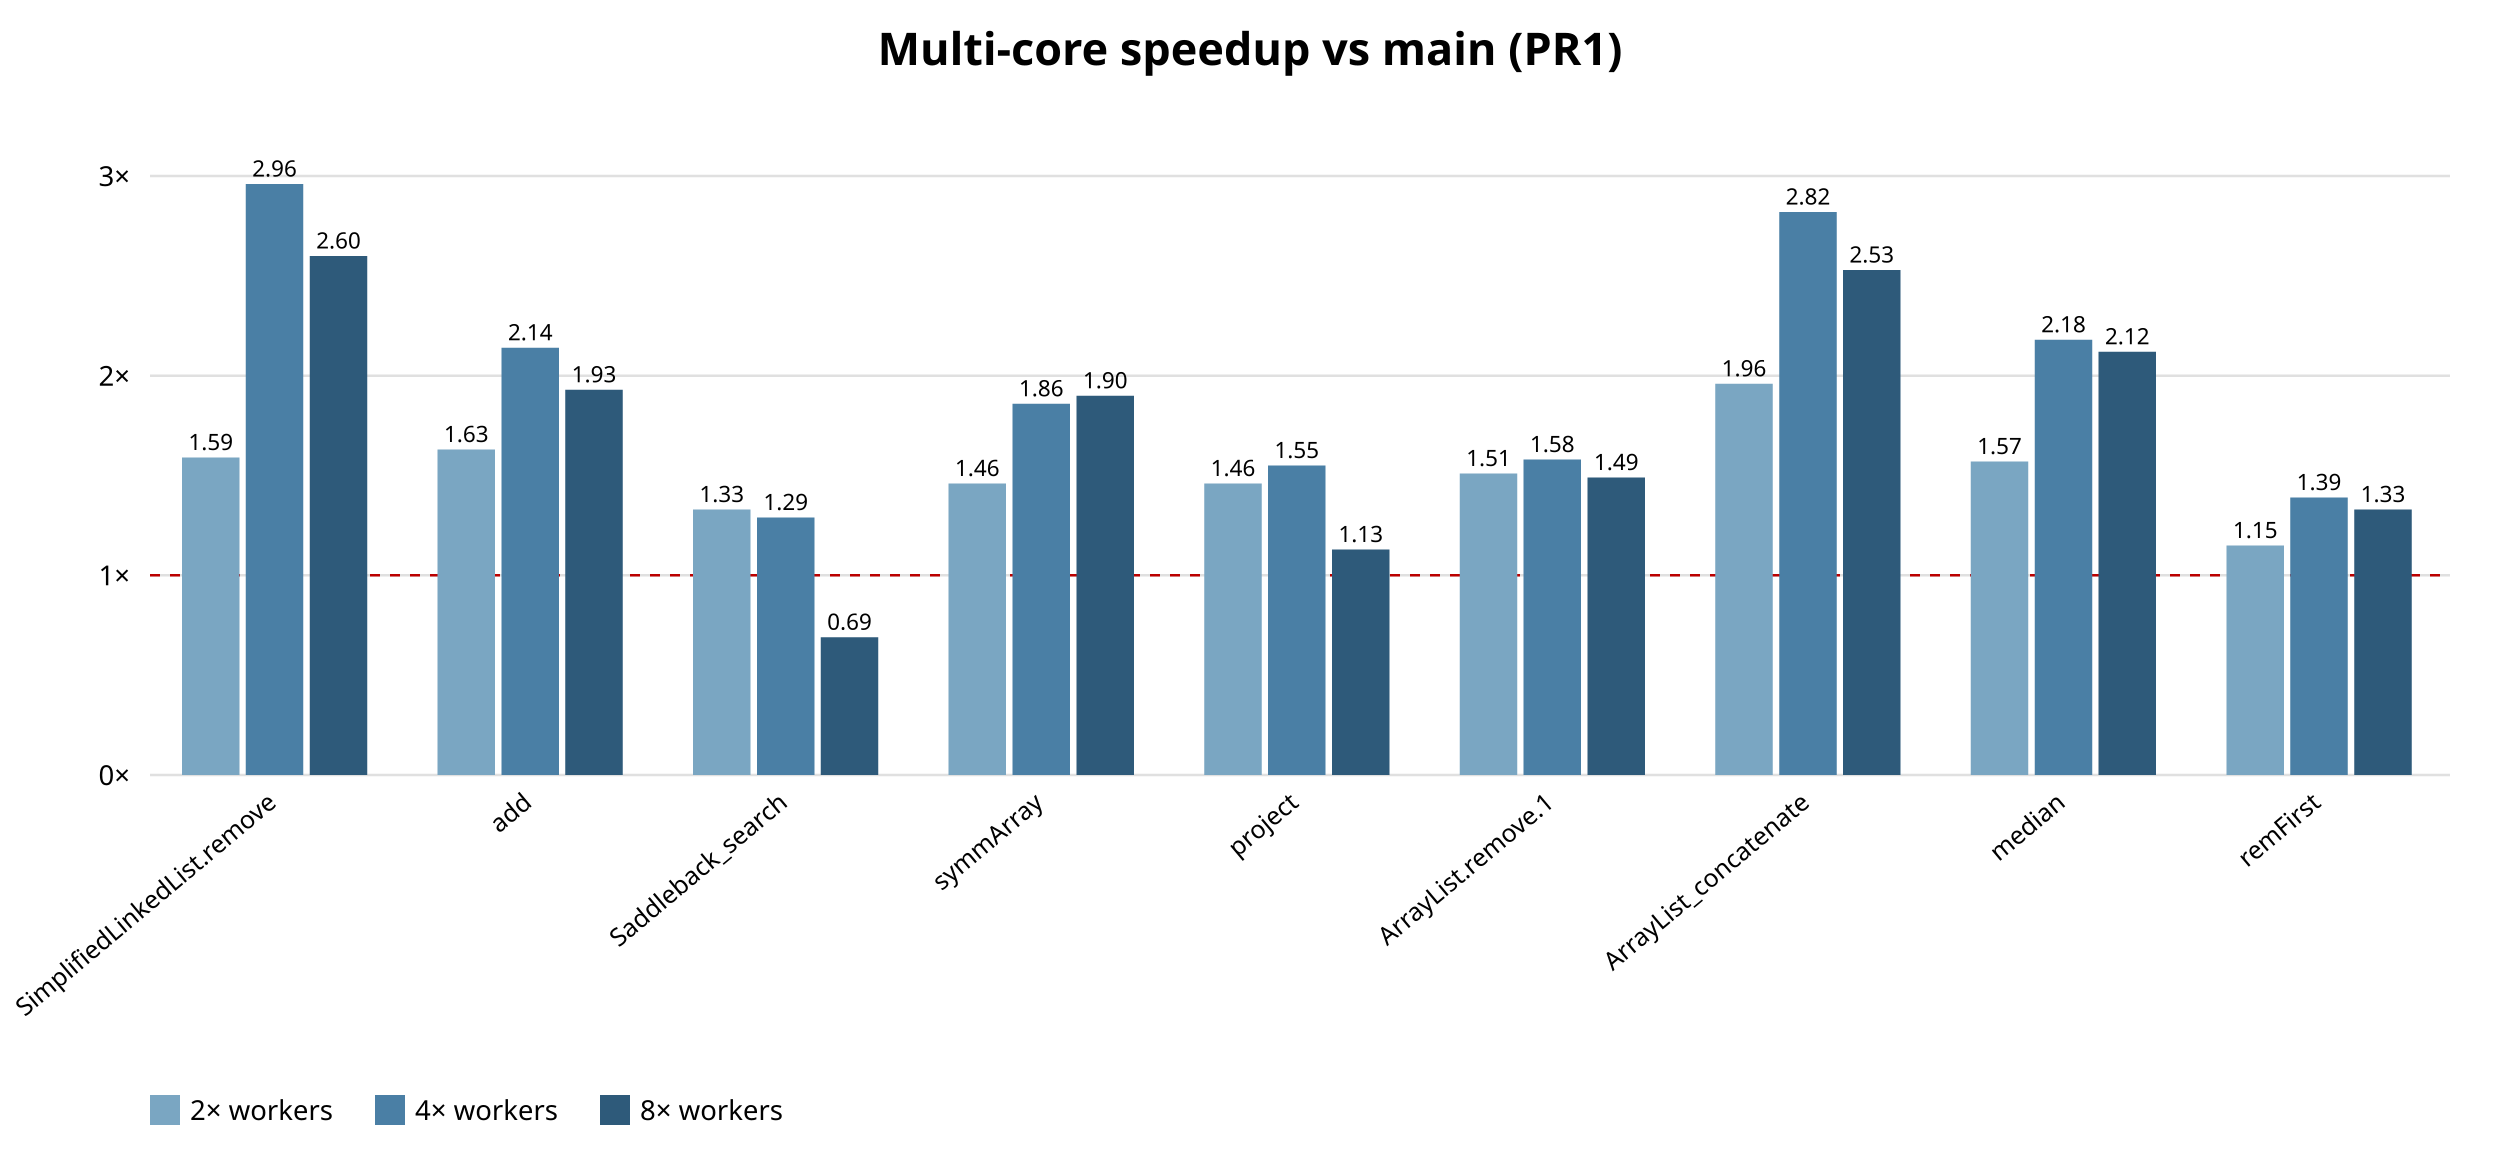
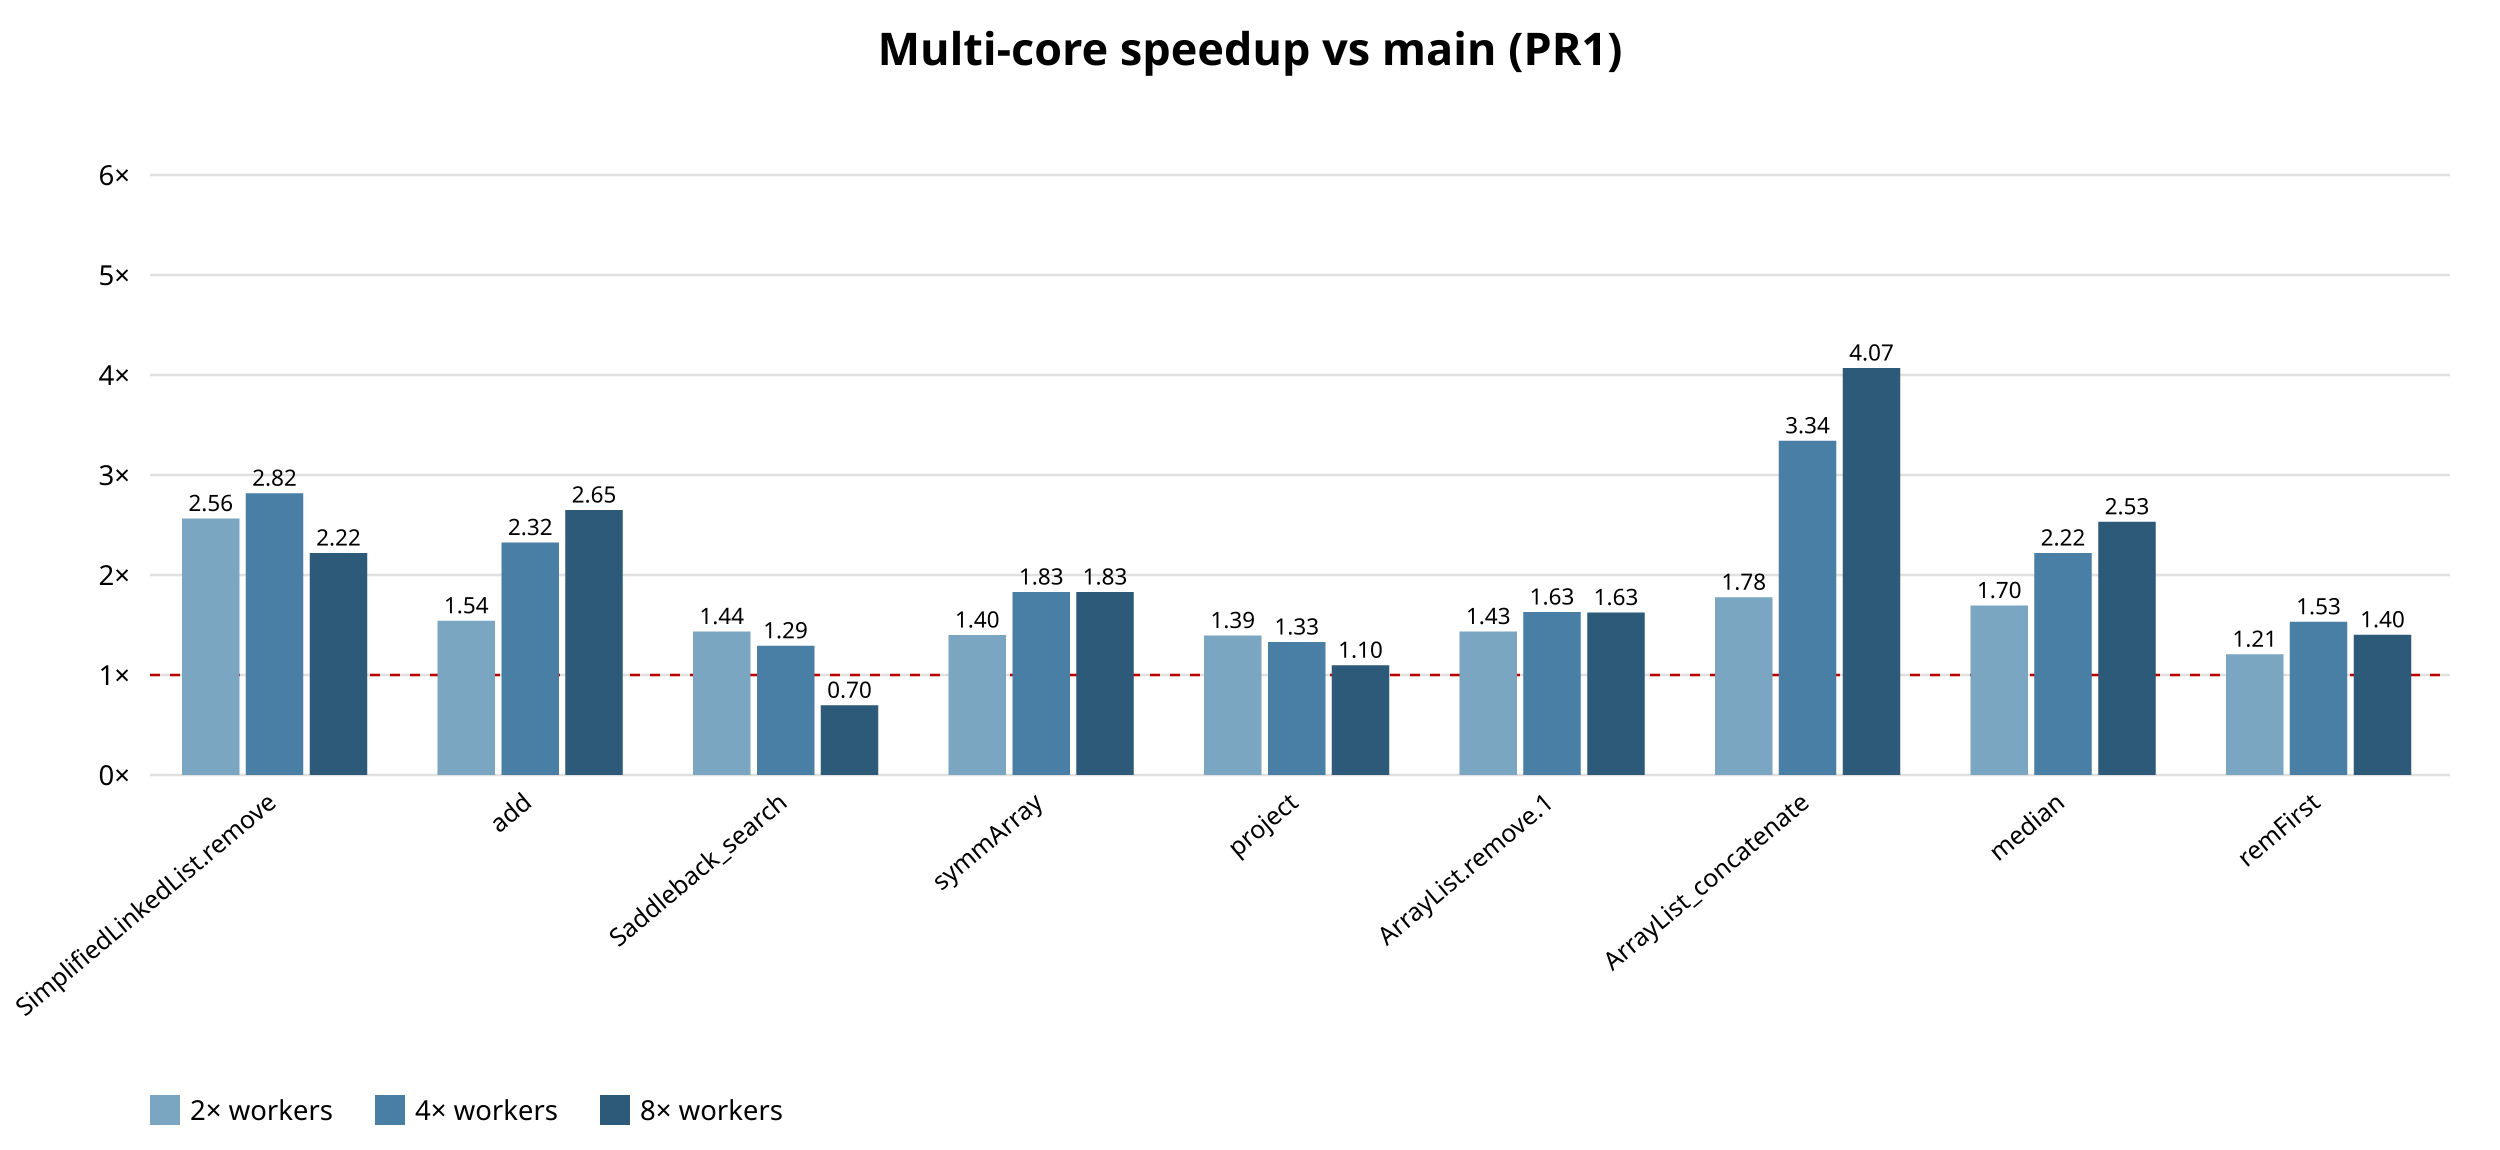
<svg xmlns="http://www.w3.org/2000/svg" viewBox="0 0 1000 460" font-family="sans-serif">
  <text x="500.0" y="26" text-anchor="middle" font-size="18" font-weight="bold">Multi-core speedup vs main (PR1)</text>
  <line x1="60" y1="310.0" x2="980" y2="310.0" stroke="#e0e0e0" />
  <text x="52" y="314.0" text-anchor="end" font-size="11">0×</text>
-   <line x1="60" y1="230.1" x2="980" y2="230.1" stroke="#e0e0e0" />
-   <text x="52" y="234.1" text-anchor="end" font-size="11">1×</text>
-   <line x1="60" y1="150.3" x2="980" y2="150.3" stroke="#e0e0e0" />
-   <text x="52" y="154.3" text-anchor="end" font-size="11">2×</text>
-   <line x1="60" y1="70.4" x2="980" y2="70.4" stroke="#e0e0e0" />
-   <text x="52" y="74.4" text-anchor="end" font-size="11">3×</text>
-   <line x1="60" y1="230.1" x2="980" y2="230.1" stroke="#b00" stroke-dasharray="4" />
-   <rect x="72.8" y="183.0" width="23.0" height="127.0" fill="#7aa6c2" />
-   <text x="84.3" y="180.0" text-anchor="middle" font-size="9">1.59</text>
-   <rect x="98.3" y="73.6" width="23.0" height="236.4" fill="#4a7fa5" />
-   <text x="109.8" y="70.6" text-anchor="middle" font-size="9">2.96</text>
-   <rect x="123.9" y="102.4" width="23.0" height="207.6" fill="#2e5a7a" />
-   <text x="135.4" y="99.4" text-anchor="middle" font-size="9">2.60</text>
+   <line x1="60" y1="270.0" x2="980" y2="270.0" stroke="#e0e0e0" />
+   <text x="52" y="274.0" text-anchor="end" font-size="11">1×</text>
+   <line x1="60" y1="230.0" x2="980" y2="230.0" stroke="#e0e0e0" />
+   <text x="52" y="234.0" text-anchor="end" font-size="11">2×</text>
+   <line x1="60" y1="190.0" x2="980" y2="190.0" stroke="#e0e0e0" />
+   <text x="52" y="194.0" text-anchor="end" font-size="11">3×</text>
+   <line x1="60" y1="150.0" x2="980" y2="150.0" stroke="#e0e0e0" />
+   <text x="52" y="154.0" text-anchor="end" font-size="11">4×</text>
+   <line x1="60" y1="110.0" x2="980" y2="110.0" stroke="#e0e0e0" />
+   <text x="52" y="114.0" text-anchor="end" font-size="11">5×</text>
+   <line x1="60" y1="70.0" x2="980" y2="70.0" stroke="#e0e0e0" />
+   <text x="52" y="74.0" text-anchor="end" font-size="11">6×</text>
+   <line x1="60" y1="270.0" x2="980" y2="270.0" stroke="#b00" stroke-dasharray="4" />
+   <rect x="72.8" y="207.4" width="23.0" height="102.6" fill="#7aa6c2" />
+   <text x="84.3" y="204.4" text-anchor="middle" font-size="9">2.56</text>
+   <rect x="98.3" y="197.3" width="23.0" height="112.7" fill="#4a7fa5" />
+   <text x="109.8" y="194.3" text-anchor="middle" font-size="9">2.82</text>
+   <rect x="123.9" y="221.2" width="23.0" height="88.8" fill="#2e5a7a" />
+   <text x="135.4" y="218.2" text-anchor="middle" font-size="9">2.22</text>
  <text x="111.1" y="322.0" text-anchor="end" font-size="10" transform="rotate(-40 111.1 322.0)">SimplifiedLinkedList.remove</text>
-   <rect x="175.0" y="179.8" width="23.0" height="130.2" fill="#7aa6c2" />
-   <text x="186.5" y="176.8" text-anchor="middle" font-size="9">1.63</text>
-   <rect x="200.6" y="139.1" width="23.0" height="170.9" fill="#4a7fa5" />
-   <text x="212.1" y="136.1" text-anchor="middle" font-size="9">2.14</text>
-   <rect x="226.1" y="155.9" width="23.0" height="154.1" fill="#2e5a7a" />
-   <text x="237.6" y="152.9" text-anchor="middle" font-size="9">1.93</text>
+   <rect x="175.0" y="248.3" width="23.0" height="61.7" fill="#7aa6c2" />
+   <text x="186.5" y="245.3" text-anchor="middle" font-size="9">1.54</text>
+   <rect x="200.6" y="217.0" width="23.0" height="93.0" fill="#4a7fa5" />
+   <text x="212.1" y="214.0" text-anchor="middle" font-size="9">2.32</text>
+   <rect x="226.1" y="204.0" width="23.0" height="106.0" fill="#2e5a7a" />
+   <text x="237.6" y="201.0" text-anchor="middle" font-size="9">2.65</text>
  <text x="213.3" y="322.0" text-anchor="end" font-size="10" transform="rotate(-40 213.3 322.0)">add</text>
-   <rect x="277.2" y="203.8" width="23.0" height="106.2" fill="#7aa6c2" />
-   <text x="288.7" y="200.8" text-anchor="middle" font-size="9">1.33</text>
-   <rect x="302.8" y="207.0" width="23.0" height="103.0" fill="#4a7fa5" />
-   <text x="314.3" y="204.0" text-anchor="middle" font-size="9">1.29</text>
-   <rect x="328.3" y="254.9" width="23.0" height="55.1" fill="#2e5a7a" />
-   <text x="339.8" y="251.9" text-anchor="middle" font-size="9">0.69</text>
-   <text x="315.6" y="322.0" text-anchor="end" font-size="10" transform="rotate(-40 315.6 322.0)">Saddleback_search</text>
-   <rect x="379.4" y="193.4" width="23.0" height="116.6" fill="#7aa6c2" />
-   <text x="390.9" y="190.4" text-anchor="middle" font-size="9">1.46</text>
-   <rect x="405.0" y="161.5" width="23.0" height="148.5" fill="#4a7fa5" />
-   <text x="416.5" y="158.5" text-anchor="middle" font-size="9">1.86</text>
-   <rect x="430.6" y="158.3" width="23.0" height="151.7" fill="#2e5a7a" />
-   <text x="442.1" y="155.3" text-anchor="middle" font-size="9">1.90</text>
-   <text x="417.8" y="322.0" text-anchor="end" font-size="10" transform="rotate(-40 417.8 322.0)">symmArray</text>
-   <rect x="481.7" y="193.4" width="23.0" height="116.6" fill="#7aa6c2" />
-   <text x="493.2" y="190.4" text-anchor="middle" font-size="9">1.46</text>
-   <rect x="507.2" y="186.2" width="23.0" height="123.8" fill="#4a7fa5" />
-   <text x="518.7" y="183.2" text-anchor="middle" font-size="9">1.55</text>
-   <rect x="532.8" y="219.8" width="23.0" height="90.2" fill="#2e5a7a" />
-   <text x="544.3" y="216.8" text-anchor="middle" font-size="9">1.13</text>
-   <text x="520.0" y="322.0" text-anchor="end" font-size="10" transform="rotate(-40 520.0 322.0)">project</text>
-   <rect x="583.9" y="189.4" width="23.0" height="120.6" fill="#7aa6c2" />
-   <text x="595.4" y="186.4" text-anchor="middle" font-size="9">1.51</text>
-   <rect x="609.4" y="183.8" width="23.0" height="126.2" fill="#4a7fa5" />
-   <text x="620.9" y="180.8" text-anchor="middle" font-size="9">1.58</text>
-   <rect x="635.0" y="191.0" width="23.0" height="119.0" fill="#2e5a7a" />
-   <text x="646.5" y="188.0" text-anchor="middle" font-size="9">1.49</text>
-   <text x="622.2" y="322.0" text-anchor="end" font-size="10" transform="rotate(-40 622.2 322.0)">ArrayList.remove.1</text>
-   <rect x="686.1" y="153.5" width="23.0" height="156.5" fill="#7aa6c2" />
-   <text x="697.6" y="150.5" text-anchor="middle" font-size="9">1.96</text>
-   <rect x="711.7" y="84.8" width="23.0" height="225.2" fill="#4a7fa5" />
-   <text x="723.2" y="81.8" text-anchor="middle" font-size="9">2.82</text>
-   <rect x="737.2" y="108.0" width="23.0" height="202.0" fill="#2e5a7a" />
-   <text x="748.7" y="105.0" text-anchor="middle" font-size="9">2.53</text>
-   <text x="724.4" y="322.0" text-anchor="end" font-size="10" transform="rotate(-40 724.4 322.0)">ArrayList_concatenate</text>
-   <rect x="788.3" y="184.6" width="23.0" height="125.4" fill="#7aa6c2" />
-   <text x="799.8" y="181.6" text-anchor="middle" font-size="9">1.57</text>
-   <rect x="813.9" y="135.9" width="23.0" height="174.1" fill="#4a7fa5" />
-   <text x="825.4" y="132.9" text-anchor="middle" font-size="9">2.18</text>
-   <rect x="839.4" y="140.7" width="23.0" height="169.3" fill="#2e5a7a" />
-   <text x="850.9" y="137.7" text-anchor="middle" font-size="9">2.12</text>
-   <text x="826.7" y="322.0" text-anchor="end" font-size="10" transform="rotate(-40 826.7 322.0)">median</text>
-   <rect x="890.6" y="218.2" width="23.0" height="91.8" fill="#7aa6c2" />
-   <text x="902.1" y="215.2" text-anchor="middle" font-size="9">1.15</text>
-   <rect x="916.1" y="199.0" width="23.0" height="111.0" fill="#4a7fa5" />
-   <text x="927.6" y="196.0" text-anchor="middle" font-size="9">1.39</text>
-   <rect x="941.7" y="203.8" width="23.0" height="106.2" fill="#2e5a7a" />
-   <text x="953.2" y="200.8" text-anchor="middle" font-size="9">1.33</text>
-   <text x="928.9" y="322.0" text-anchor="end" font-size="10" transform="rotate(-40 928.9 322.0)">remFirst</text>
+   <rect x="277.2" y="252.6" width="23.0" height="57.4" fill="#7aa6c2" />
+   <text x="288.7" y="249.6" text-anchor="middle" font-size="9">1.44</text>
+   <rect x="302.8" y="258.3" width="23.0" height="51.7" fill="#4a7fa5" />
+   <text x="314.2" y="255.3" text-anchor="middle" font-size="9">1.29</text>
+   <rect x="328.3" y="282.1" width="23.0" height="27.9" fill="#2e5a7a" />
+   <text x="339.8" y="279.1" text-anchor="middle" font-size="9">0.70</text>
+   <text x="315.5" y="322.0" text-anchor="end" font-size="10" transform="rotate(-40 315.5 322.0)">Saddleback_search</text>
+   <rect x="379.4" y="254.0" width="23.0" height="56.0" fill="#7aa6c2" />
+   <text x="390.9" y="251.0" text-anchor="middle" font-size="9">1.40</text>
+   <rect x="405.0" y="236.8" width="23.0" height="73.2" fill="#4a7fa5" />
+   <text x="416.5" y="233.8" text-anchor="middle" font-size="9">1.83</text>
+   <rect x="430.5" y="236.8" width="23.0" height="73.2" fill="#2e5a7a" />
+   <text x="442.0" y="233.8" text-anchor="middle" font-size="9">1.83</text>
+   <text x="417.7" y="322.0" text-anchor="end" font-size="10" transform="rotate(-40 417.7 322.0)">symmArray</text>
+   <rect x="481.6" y="254.2" width="23.0" height="55.8" fill="#7aa6c2" />
+   <text x="493.1" y="251.2" text-anchor="middle" font-size="9">1.39</text>
+   <rect x="507.2" y="256.8" width="23.0" height="53.2" fill="#4a7fa5" />
+   <text x="518.7" y="253.8" text-anchor="middle" font-size="9">1.33</text>
+   <rect x="532.7" y="266.1" width="23.0" height="43.9" fill="#2e5a7a" />
+   <text x="544.2" y="263.1" text-anchor="middle" font-size="9">1.10</text>
+   <text x="519.9" y="322.0" text-anchor="end" font-size="10" transform="rotate(-40 519.9 322.0)">project</text>
+   <rect x="583.8" y="252.6" width="23.0" height="57.4" fill="#7aa6c2" />
+   <text x="595.3" y="249.6" text-anchor="middle" font-size="9">1.43</text>
+   <rect x="609.3" y="244.8" width="23.0" height="65.2" fill="#4a7fa5" />
+   <text x="620.8" y="241.8" text-anchor="middle" font-size="9">1.63</text>
+   <rect x="634.9" y="245.0" width="23.0" height="65.0" fill="#2e5a7a" />
+   <text x="646.4" y="242.0" text-anchor="middle" font-size="9">1.63</text>
+   <text x="622.1" y="322.0" text-anchor="end" font-size="10" transform="rotate(-40 622.1 322.0)">ArrayList.remove.1</text>
+   <rect x="686.0" y="238.9" width="23.0" height="71.1" fill="#7aa6c2" />
+   <text x="697.5" y="235.9" text-anchor="middle" font-size="9">1.78</text>
+   <rect x="711.5" y="176.3" width="23.0" height="133.7" fill="#4a7fa5" />
+   <text x="723.0" y="173.3" text-anchor="middle" font-size="9">3.34</text>
+   <rect x="737.1" y="147.2" width="23.0" height="162.8" fill="#2e5a7a" />
+   <text x="748.6" y="144.2" text-anchor="middle" font-size="9">4.07</text>
+   <text x="724.3" y="322.0" text-anchor="end" font-size="10" transform="rotate(-40 724.3 322.0)">ArrayList_concatenate</text>
+   <rect x="788.2" y="242.2" width="23.0" height="67.8" fill="#7aa6c2" />
+   <text x="799.7" y="239.2" text-anchor="middle" font-size="9">1.70</text>
+   <rect x="813.7" y="221.2" width="23.0" height="88.8" fill="#4a7fa5" />
+   <text x="825.2" y="218.2" text-anchor="middle" font-size="9">2.22</text>
+   <rect x="839.3" y="208.7" width="23.0" height="101.3" fill="#2e5a7a" />
+   <text x="850.8" y="205.7" text-anchor="middle" font-size="9">2.53</text>
+   <text x="826.5" y="322.0" text-anchor="end" font-size="10" transform="rotate(-40 826.5 322.0)">median</text>
+   <rect x="890.4" y="261.7" width="23.0" height="48.3" fill="#7aa6c2" />
+   <text x="901.9" y="258.7" text-anchor="middle" font-size="9">1.21</text>
+   <rect x="915.9" y="248.7" width="23.0" height="61.3" fill="#4a7fa5" />
+   <text x="927.4" y="245.7" text-anchor="middle" font-size="9">1.53</text>
+   <rect x="941.5" y="253.9" width="23.0" height="56.1" fill="#2e5a7a" />
+   <text x="953.0" y="250.9" text-anchor="middle" font-size="9">1.40</text>
+   <text x="928.7" y="322.0" text-anchor="end" font-size="10" transform="rotate(-40 928.7 322.0)">remFirst</text>
  <rect x="60" y="438" width="12" height="12" fill="#7aa6c2" />
  <text x="76" y="448" font-size="11">2× workers</text>
  <rect x="150" y="438" width="12" height="12" fill="#4a7fa5" />
  <text x="166" y="448" font-size="11">4× workers</text>
  <rect x="240" y="438" width="12" height="12" fill="#2e5a7a" />
  <text x="256" y="448" font-size="11">8× workers</text>
</svg>
